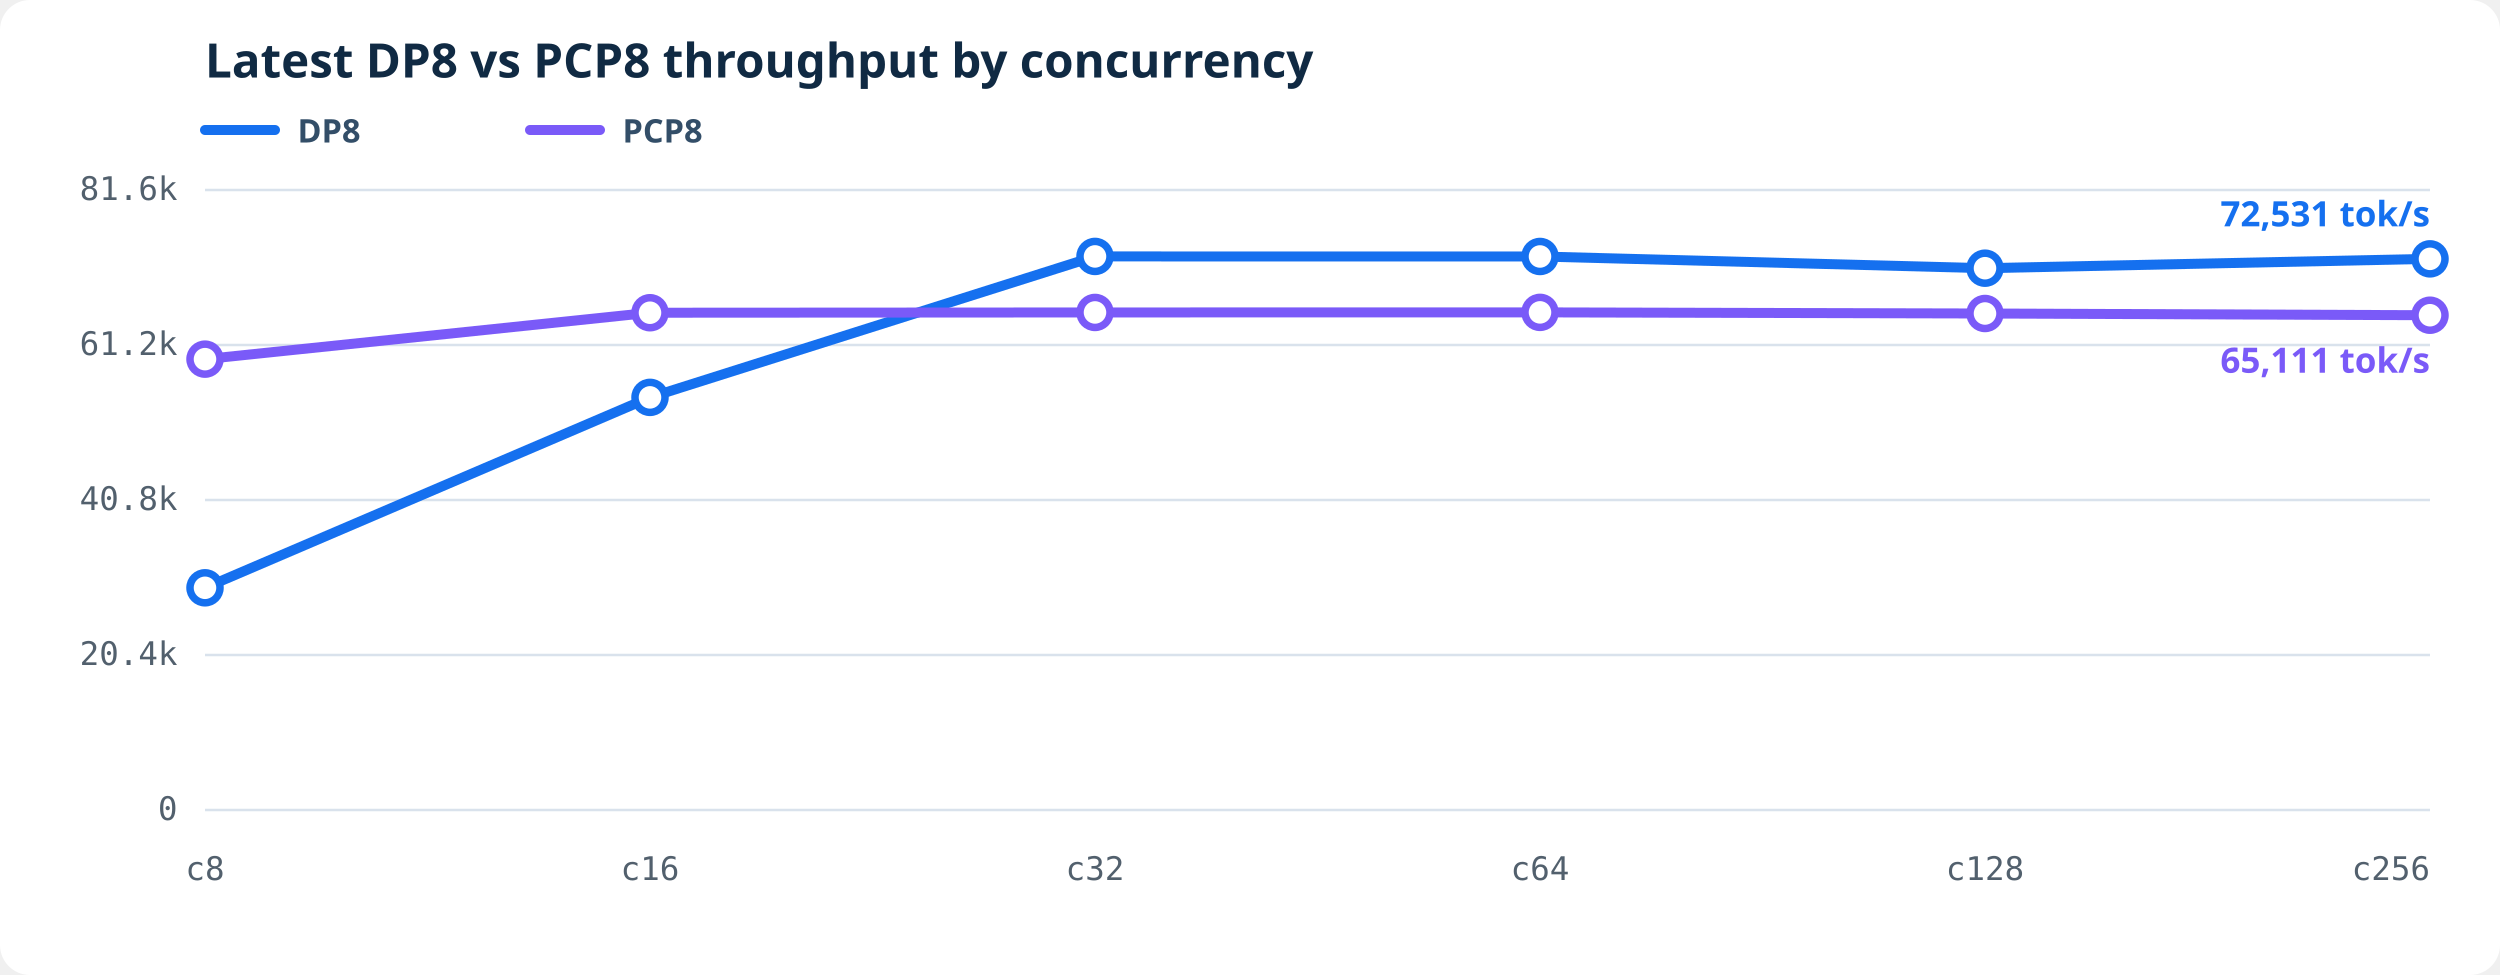
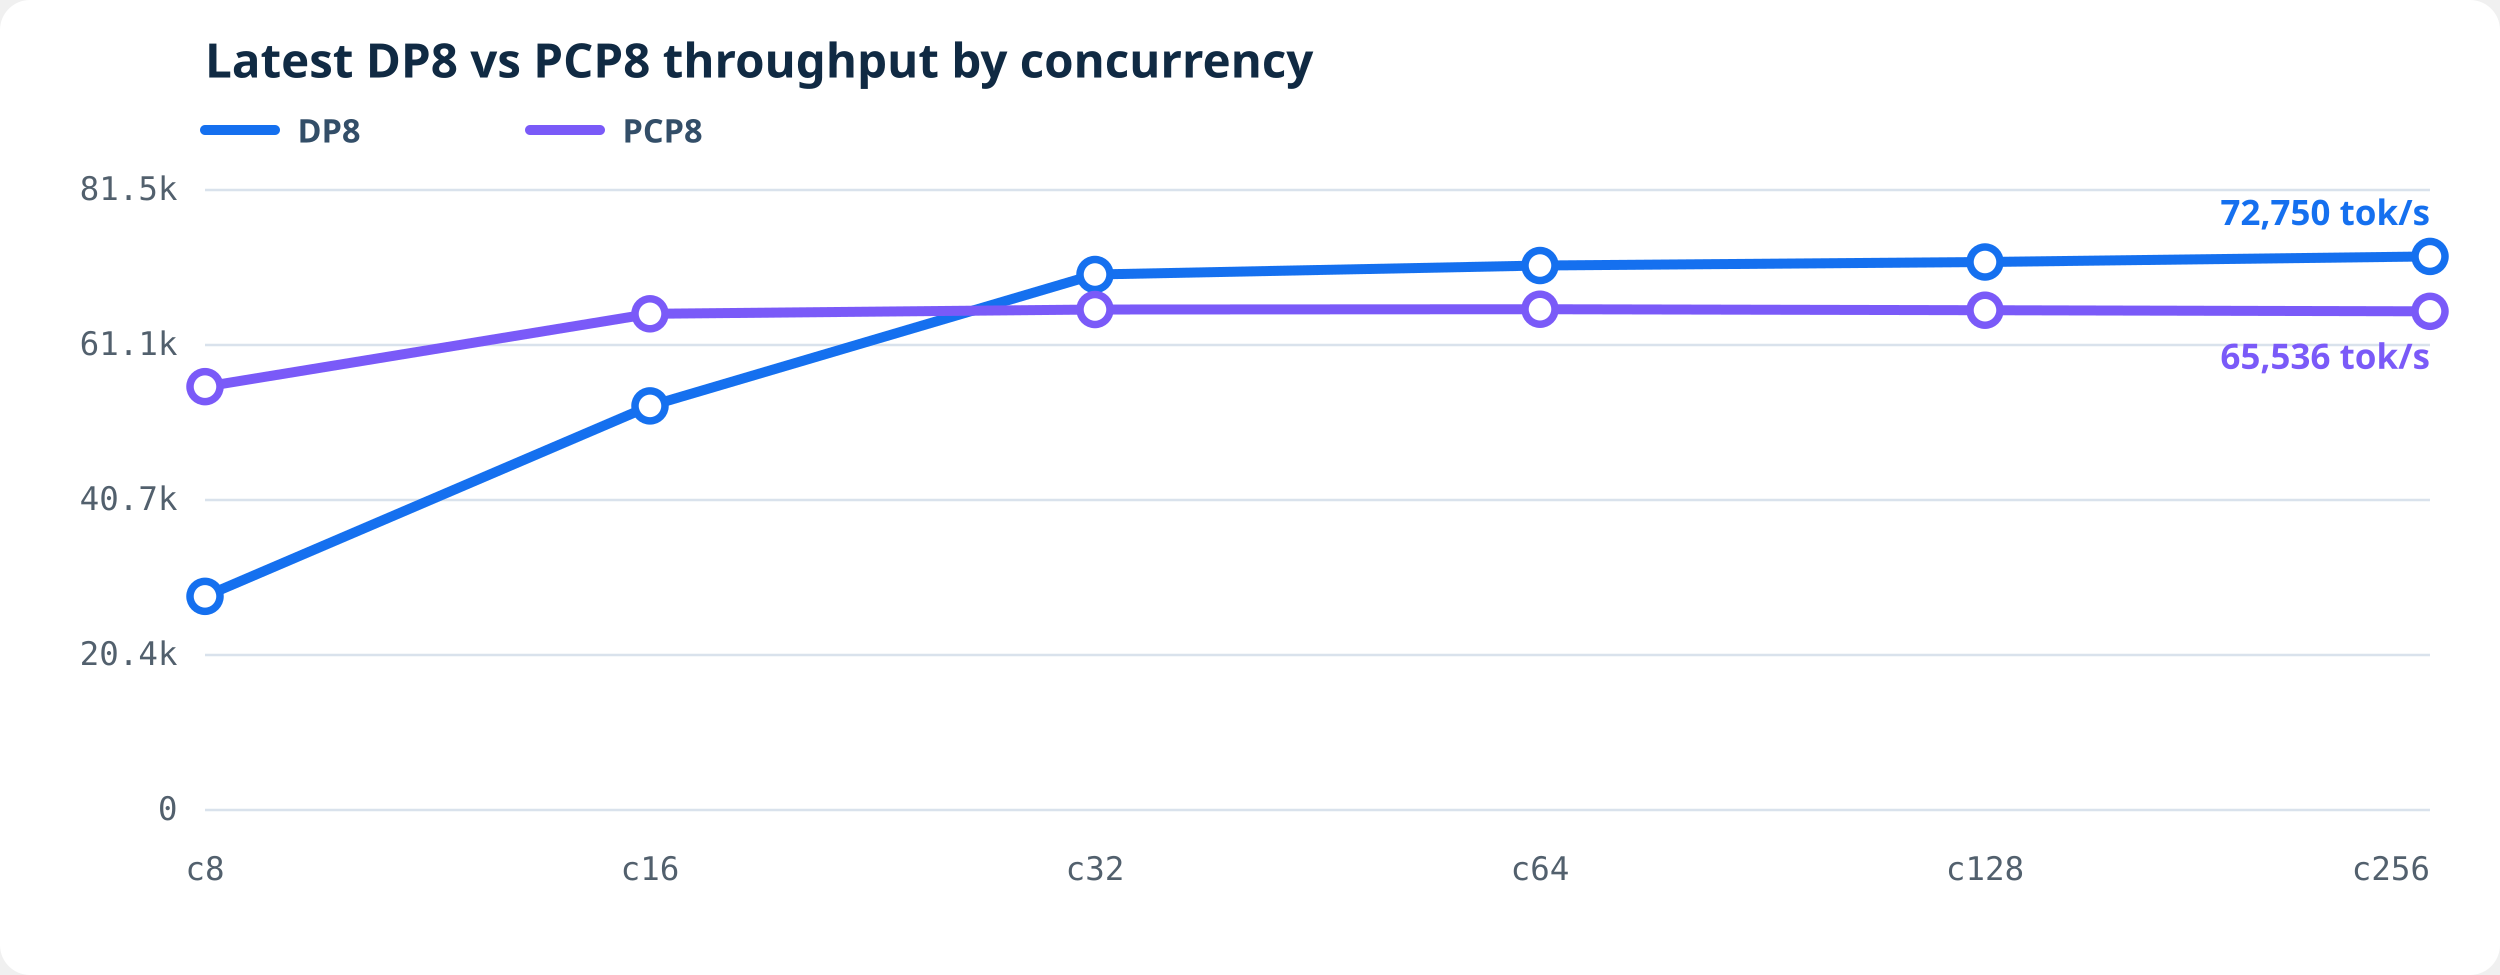
<svg xmlns="http://www.w3.org/2000/svg" viewBox="0 0 1000 390" role="img" aria-labelledby="throughput-title throughput-desc">
  <style>.bg{fill:#fff}.grid{stroke:#d9e2ec;stroke-width:1}.axis{fill:#52606d;font:13px ui-monospace,SFMono-Regular,Consolas,monospace}.heading{fill:#102a43;font:600 19px system-ui,sans-serif}.line{fill:none;stroke-width:4;stroke-linejoin:round;stroke-linecap:round}.dot{fill:#fff;stroke-width:3}.latest{stroke-width:3}.legend{fill:#334e68;font:600 13px system-ui,sans-serif}.value{font:600 14px system-ui,sans-serif}</style>
  <rect class="bg" width="1000" height="390" rx="12" />
  <text class="heading" x="82" y="31">Latest DP8 vs PCP8 throughput by concurrency</text>
  <line x1="82" y1="52" x2="110" y2="52" stroke="#1570ef" stroke-width="4" stroke-linecap="round" />
  <text class="legend" x="119" y="57">DP8</text>
  <line x1="212" y1="52" x2="240" y2="52" stroke="#7a5af8" stroke-width="4" stroke-linecap="round" />
  <text class="legend" x="249" y="57">PCP8</text>
  <line class="grid" x1="82" y1="324.00" x2="972" y2="324.00" />
  <text class="axis" text-anchor="end" x="71" y="328.00">0</text>
  <line class="grid" x1="82" y1="262.00" x2="972" y2="262.00" />
  <text class="axis" text-anchor="end" x="71" y="266.00">20.4k</text>
  <line class="grid" x1="82" y1="200.00" x2="972" y2="200.00" />
-   <text class="axis" text-anchor="end" x="71" y="204.00">40.8k</text>
+   <text class="axis" text-anchor="end" x="71" y="204.00">40.7k</text>
  <line class="grid" x1="82" y1="138.00" x2="972" y2="138.00" />
-   <text class="axis" text-anchor="end" x="71" y="142.00">61.2k</text>
+   <text class="axis" text-anchor="end" x="71" y="142.00">61.1k</text>
  <line class="grid" x1="82" y1="76.00" x2="972" y2="76.00" />
-   <text class="axis" text-anchor="end" x="71" y="80.00">81.6k</text>
+   <text class="axis" text-anchor="end" x="71" y="80.00">81.5k</text>
  <text class="axis" text-anchor="middle" x="82.00" y="352">c8</text>
  <text class="axis" text-anchor="middle" x="260.00" y="352">c16</text>
  <text class="axis" text-anchor="middle" x="438.00" y="352">c32</text>
  <text class="axis" text-anchor="middle" x="616.00" y="352">c64</text>
  <text class="axis" text-anchor="middle" x="794.00" y="352">c128</text>
  <text class="axis" text-anchor="end" x="972.00" y="352">c256</text>
-   <polyline class="line" stroke="#1570ef" points="82.00,235.12 260.00,158.95 438.00,102.57 616.00,102.59 794.00,107.28 972.00,103.54" />
-   <circle class="dot" fill="#fff" stroke="#1570ef" cx="82.00" cy="235.12" r="6" />
-   <circle class="dot" fill="#fff" stroke="#1570ef" cx="260.00" cy="158.95" r="6" />
-   <circle class="dot" fill="#fff" stroke="#1570ef" cx="438.00" cy="102.57" r="6" />
-   <circle class="dot" fill="#fff" stroke="#1570ef" cx="616.00" cy="102.59" r="6" />
-   <circle class="dot" fill="#fff" stroke="#1570ef" cx="794.00" cy="107.28" r="6" />
-   <circle class="dot latest" fill="#1570ef" stroke="#1570ef" cx="972.00" cy="103.54" r="6" />
-   <text class="value" fill="#1570ef" text-anchor="end" x="972.00" y="90.54">72,531 tok/s</text>
-   <polyline class="line" stroke="#7a5af8" points="82.00,143.66 260.00,125.09 438.00,124.98 616.00,124.95 794.00,125.40 972.00,126.09" />
-   <circle class="dot" fill="#fff" stroke="#7a5af8" cx="82.00" cy="143.66" r="6" />
-   <circle class="dot" fill="#fff" stroke="#7a5af8" cx="260.00" cy="125.09" r="6" />
-   <circle class="dot" fill="#fff" stroke="#7a5af8" cx="438.00" cy="124.98" r="6" />
-   <circle class="dot" fill="#fff" stroke="#7a5af8" cx="616.00" cy="124.95" r="6" />
-   <circle class="dot" fill="#fff" stroke="#7a5af8" cx="794.00" cy="125.40" r="6" />
-   <circle class="dot latest" fill="#7a5af8" stroke="#7a5af8" cx="972.00" cy="126.09" r="6" />
-   <text class="value" fill="#7a5af8" text-anchor="end" x="972.00" y="149.09">65,111 tok/s</text>
+   <polyline class="line" stroke="#1570ef" points="82.00,238.54 260.00,162.36 438.00,109.80 616.00,106.21 794.00,104.80 972.00,102.57" />
+   <circle class="dot" fill="#fff" stroke="#1570ef" cx="82.00" cy="238.54" r="6" />
+   <circle class="dot" fill="#fff" stroke="#1570ef" cx="260.00" cy="162.36" r="6" />
+   <circle class="dot" fill="#fff" stroke="#1570ef" cx="438.00" cy="109.80" r="6" />
+   <circle class="dot" fill="#fff" stroke="#1570ef" cx="616.00" cy="106.21" r="6" />
+   <circle class="dot" fill="#fff" stroke="#1570ef" cx="794.00" cy="104.80" r="6" />
+   <circle class="dot latest" fill="#1570ef" stroke="#1570ef" cx="972.00" cy="102.57" r="6" />
+   <text class="value" fill="#1570ef" text-anchor="end" x="972.00" y="90.00">72,750 tok/s</text>
+   <polyline class="line" stroke="#7a5af8" points="82.00,154.66 260.00,125.52 438.00,123.81 616.00,123.69 794.00,124.09 972.00,124.53" />
+   <circle class="dot" fill="#fff" stroke="#7a5af8" cx="82.00" cy="154.66" r="6" />
+   <circle class="dot" fill="#fff" stroke="#7a5af8" cx="260.00" cy="125.52" r="6" />
+   <circle class="dot" fill="#fff" stroke="#7a5af8" cx="438.00" cy="123.81" r="6" />
+   <circle class="dot" fill="#fff" stroke="#7a5af8" cx="616.00" cy="123.69" r="6" />
+   <circle class="dot" fill="#fff" stroke="#7a5af8" cx="794.00" cy="124.09" r="6" />
+   <circle class="dot latest" fill="#7a5af8" stroke="#7a5af8" cx="972.00" cy="124.53" r="6" />
+   <text class="value" fill="#7a5af8" text-anchor="end" x="972.00" y="147.53">65,536 tok/s</text>
</svg>
